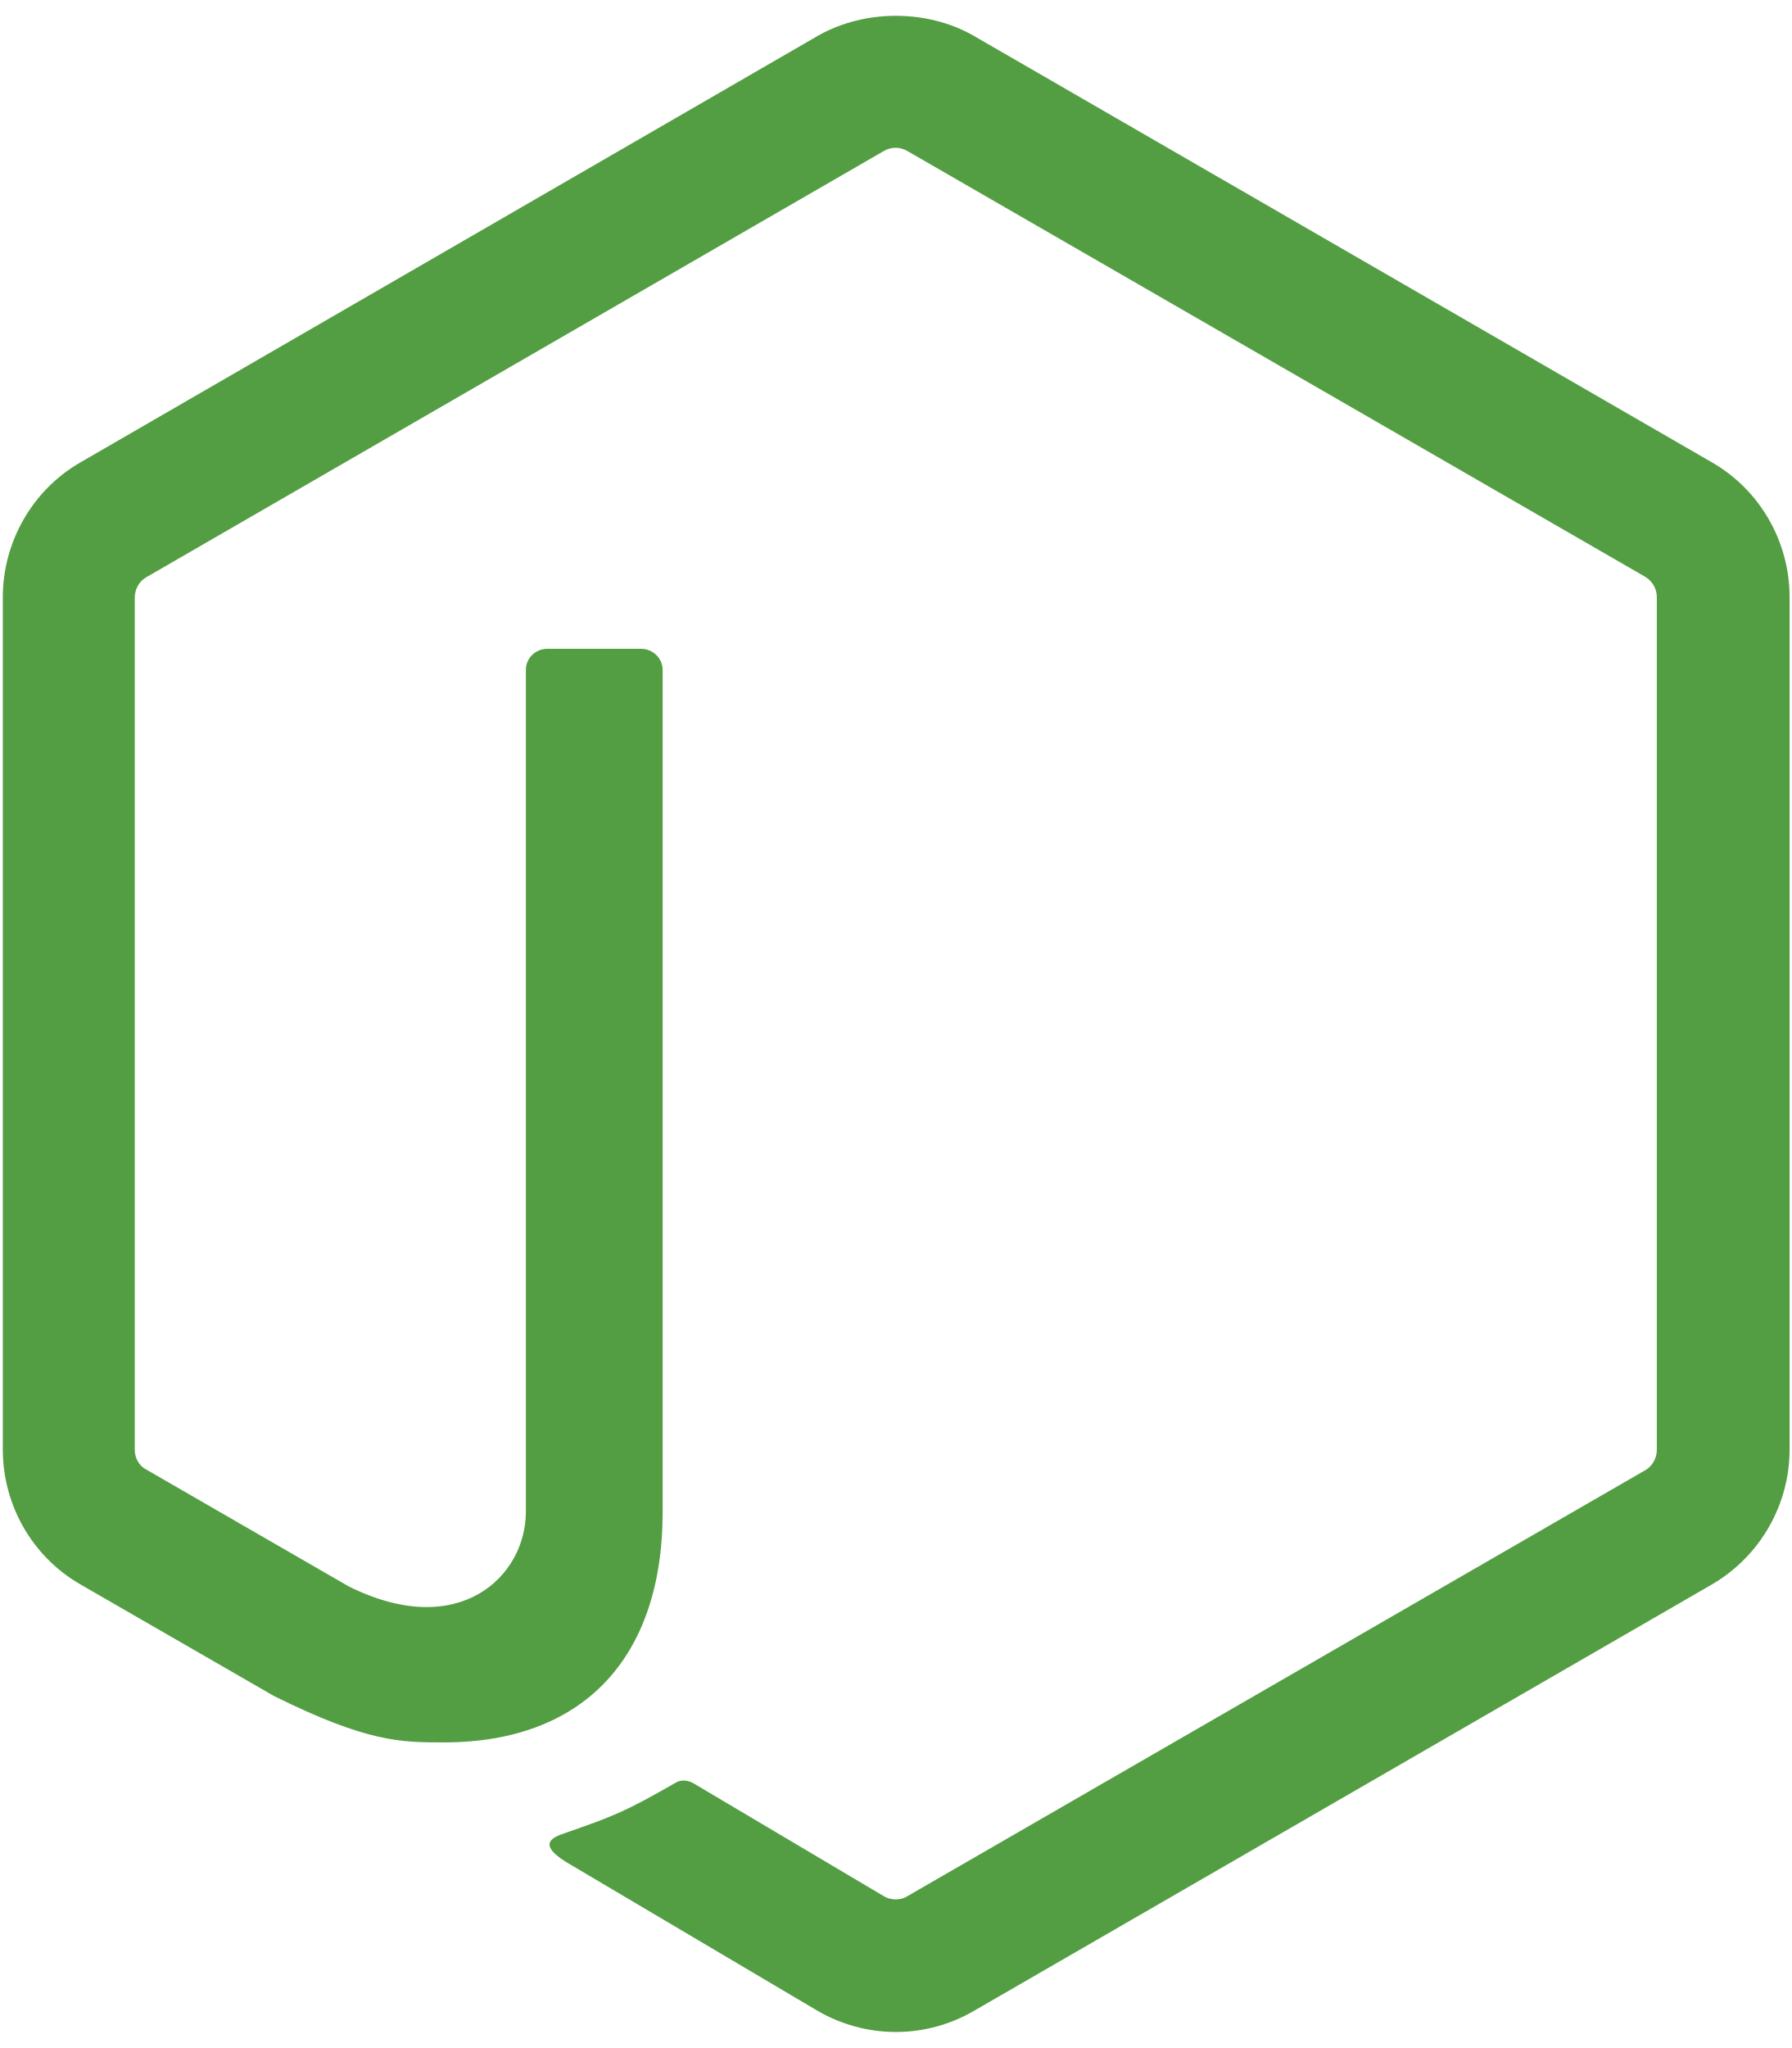
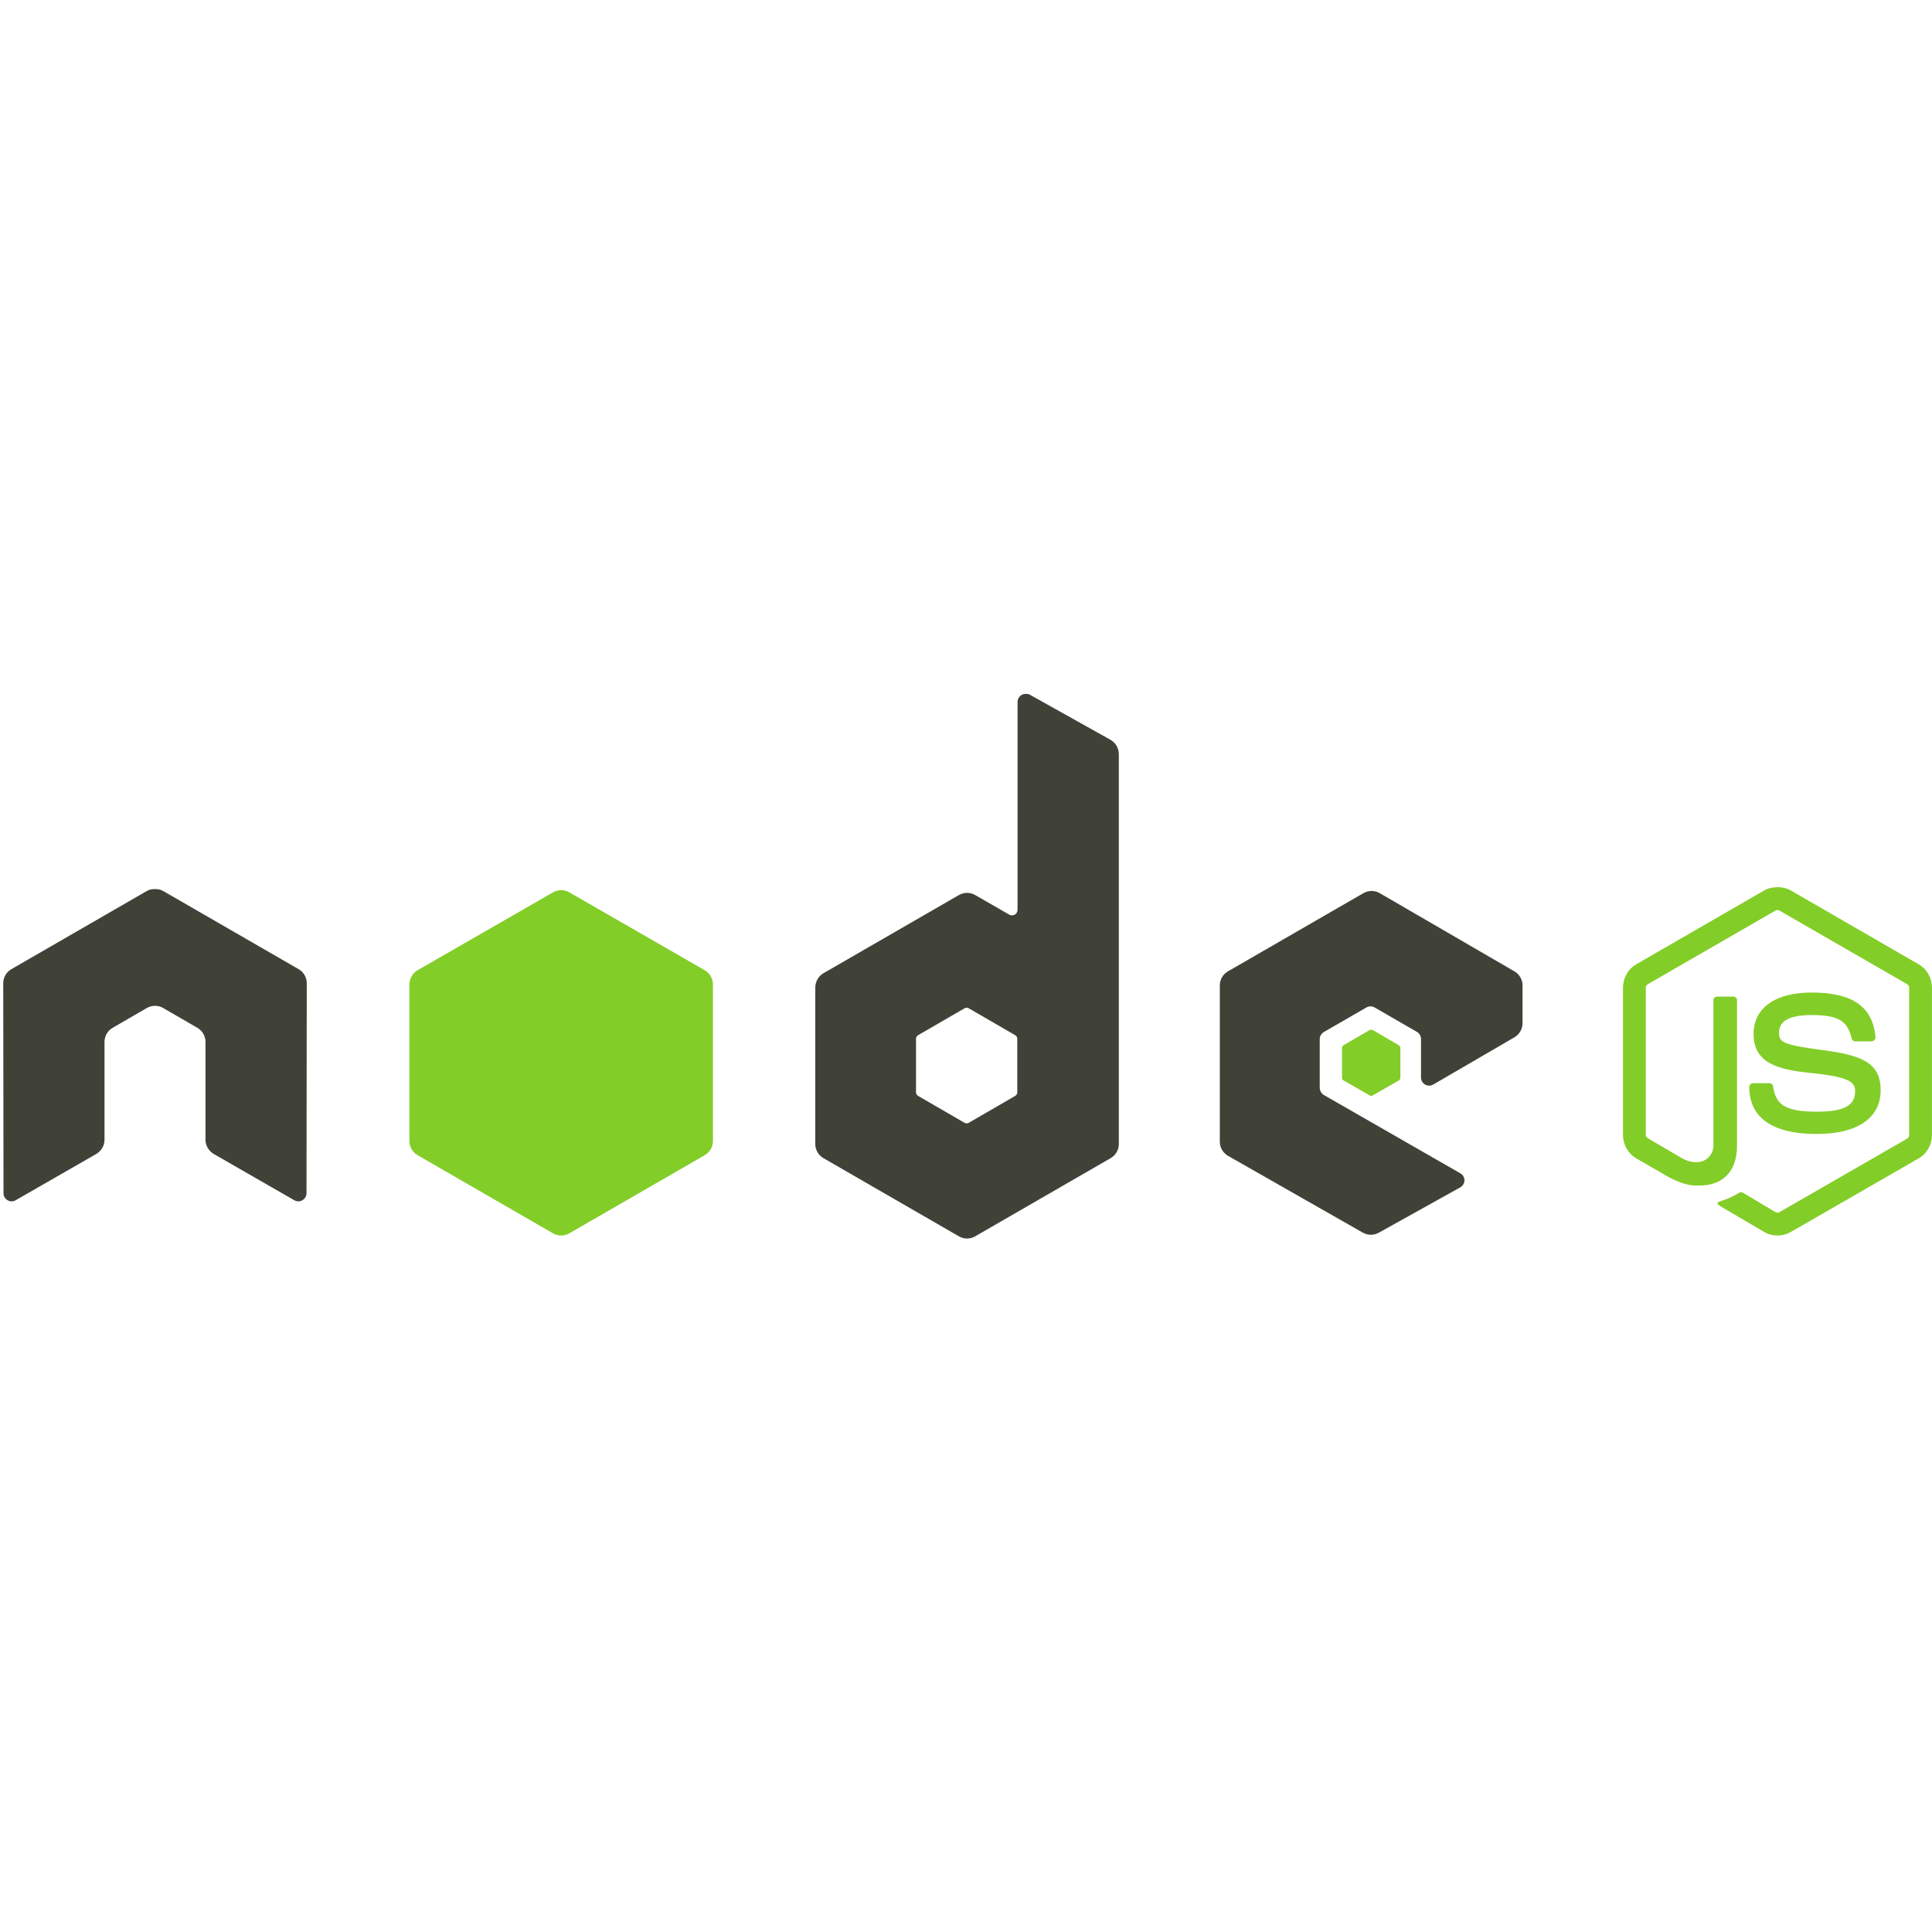
- <svg xmlns="http://www.w3.org/2000/svg" viewBox="0 0 448 512">
-   <path fill="#539E43" d="M224 508c-6.7 0-13.5-1.8-19.4-5.2l-61.7-36.5c-9.2-5.2-4.7-7-1.7-8 12.3-4.3 14.8-5.2 27.9-12.7 1.4-.8 3.2-.5 4.6.4l47.4 28.1c1.7 1 4.1 1 5.7 0l184.7-106.6c1.7-1 2.8-3 2.8-5V149.3c0-2.1-1.1-4-2.9-5.1L226.8 37.7c-1.7-1-4-1-5.7 0L36.6 144.3c-1.8 1-2.9 3-2.9 5.1v213.1c0 2 1.1 4 2.9 4.9l50.6 29.2c27.5 13.7 44.3-2.4 44.3-18.7V167.5c0-3 2.4-5.3 5.4-5.3h23.4c2.9 0 5.4 2.3 5.4 5.3V378c0 36.6-20 57.6-54.7 57.6-10.7 0-19.1 0-42.5-11.6l-48.4-27.9C8.1 389.2.7 376.3.7 362.4V149.3c0-13.8 7.4-26.8 19.4-33.7L204.6 8.9c11.7-6.6 27.2-6.6 38.8 0l184.7 106.7c12 6.9 19.4 19.8 19.4 33.7v213.1c0 13.8-7.4 26.7-19.4 33.7L243.4 502.8c-5.9 3.4-12.6 5.2-19.4 5.2z" />
+ <svg xmlns="http://www.w3.org/2000/svg" width="800px" height="800px" viewBox="0 -183.5 512 512" preserveAspectRatio="xMinYMin meet">
+   <g fill="#83CD29">
+     <path d="M471.05 51.611c-1.244 0-2.454.257-3.525.863l-33.888 19.57c-2.193 1.264-3.526 3.65-3.526 6.189v39.069c0 2.537 1.333 4.92 3.526 6.187l8.85 5.109c4.3 2.119 5.885 2.086 7.842 2.086 6.366 0 10.001-3.863 10.001-10.576V81.542c0-.545-.472-.935-1.007-.935h-4.245c-.544 0-1.007.39-1.007.935v38.566c0 2.975-3.1 5.968-8.13 3.453l-9.21-5.396c-.326-.177-.576-.49-.576-.863v-39.07c0-.37.247-.747.576-.935L470.547 57.8a.998.998 0 0 1 1.007 0l33.817 19.498c.322.194.576.553.576.936v39.069c0 .373-.188.755-.504.935l-33.889 19.498c-.29.173-.69.173-1.007 0l-8.706-5.18a.905.905 0 0 0-.863 0c-2.403 1.362-2.855 1.52-5.109 2.302-.555.194-1.398.495.288 1.44l11.368 6.69a6.995 6.995 0 0 0 3.526.936 6.949 6.949 0 0 0 3.525-.935l33.889-19.499c2.193-1.275 3.525-3.65 3.525-6.187v-39.07c0-2.538-1.332-4.92-3.525-6.187l-33.889-19.57c-1.062-.607-2.28-.864-3.525-.864z" />
+     <path d="M480.116 79.528c-9.65 0-15.397 4.107-15.397 10.937 0 7.408 5.704 9.444 14.966 10.36 11.08 1.085 11.943 2.712 11.943 4.893 0 3.783-3.016 5.396-10.144 5.396-8.957 0-10.925-2.236-11.584-6.691-.078-.478-.447-.864-.936-.864h-4.389c-.54 0-1.007.466-1.007 1.008 0 5.703 3.102 12.447 17.916 12.447 10.723 0 16.908-4.209 16.908-11.584 0-7.31-4.996-9.273-15.398-10.648-10.51-1.391-11.512-2.072-11.512-4.533 0-2.032.85-4.75 8.634-4.75 6.954 0 9.524 1.5 10.577 6.189.092.44.48.791.935.791h4.39c.27 0 .532-.166.719-.36.184-.207.314-.44.288-.719-.68-8.074-6.064-11.872-16.909-11.872z" />
+   </g>
+   <path d="M271.821.383a2.181 2.181 0 0 0-1.08.287 2.18 2.18 0 0 0-1.079 1.871v55.042c0 .54-.251 1.024-.719 1.295a1.501 1.501 0 0 1-1.511 0l-8.994-5.18a4.31 4.31 0 0 0-4.317 0l-35.903 20.721c-1.342.775-2.158 2.264-2.158 3.814v41.443c0 1.548.817 2.966 2.158 3.741l35.903 20.722a4.3 4.3 0 0 0 4.317 0l35.903-20.722a4.308 4.308 0 0 0 2.159-3.741V16.356a4.386 4.386 0 0 0-2.23-3.814L272.9.598c-.335-.187-.707-.22-1.079-.215zM40.861 52.115c-.684.027-1.328.147-1.942.503L3.015 73.34a4.3 4.3 0 0 0-2.158 3.741L.929 132.7c0 .773.399 1.492 1.079 1.87a2.096 2.096 0 0 0 2.159 0l21.297-12.231c1.349-.802 2.23-2.196 2.23-3.742V92.623c0-1.55.815-2.972 2.159-3.742l9.065-5.252a4.251 4.251 0 0 1 2.159-.576c.74 0 1.5.185 2.158.576l9.066 5.252a4.296 4.296 0 0 1 2.159 3.742v25.973c0 1.546.89 2.95 2.23 3.742l21.297 12.232a2.096 2.096 0 0 0 2.159 0 2.164 2.164 0 0 0 1.08-1.871l.07-55.618a4.28 4.28 0 0 0-2.158-3.741L43.235 52.618c-.607-.356-1.253-.475-1.942-.503h-.432zm322.624.503c-.75 0-1.485.19-2.158.576l-35.903 20.722a4.306 4.306 0 0 0-2.159 3.741V119.1c0 1.559.878 2.971 2.23 3.742l35.616 20.29c1.315.75 2.921.807 4.245.07l21.585-12.015c.685-.38 1.148-1.09 1.151-1.87a2.126 2.126 0 0 0-1.079-1.871l-36.119-20.722c-.676-.386-1.151-1.167-1.151-1.943v-12.95c0-.775.48-1.485 1.151-1.871l11.224-6.476a2.155 2.155 0 0 1 2.159 0L375.5 89.96a2.152 2.152 0 0 1 1.08 1.87v10.217a2.15 2.15 0 0 0 1.079 1.87c.673.389 1.487.39 2.158 0L401.331 91.4a4.325 4.325 0 0 0 2.159-3.742v-10c0-1.545-.82-2.966-2.159-3.742l-35.687-20.722a4.279 4.279 0 0 0-2.159-.575zm-107.35 30.939c.188 0 .408.046.576.143l12.304 7.123c.334.193.576.55.576.935v14.246c0 .387-.24.743-.576.936l-12.304 7.123a1.088 1.088 0 0 1-1.079 0l-12.303-7.123c-.335-.194-.576-.549-.576-.936V91.758c0-.386.242-.74.576-.935l12.303-7.122a.948.948 0 0 1 .504-.143v-.001z" fill="#404137" />
+   <path d="M148.714 52.402c-.748 0-1.488.19-2.158.576l-35.903 20.65c-1.343.773-2.159 2.265-2.159 3.813v41.443c0 1.55.817 2.966 2.159 3.742l35.903 20.721a4.297 4.297 0 0 0 4.317 0l35.903-20.721a4.308 4.308 0 0 0 2.158-3.742V77.441c0-1.55-.816-3.04-2.158-3.813l-35.903-20.65a4.297 4.297 0 0 0-2.159-.576zM363.413 89.385c-.143 0-.302 0-.431.072l-6.907 4.029a.84.84 0 0 0-.432.72v7.914c0 .298.172.571.432.72l6.907 3.957c.259.15.535.15.791 0l6.907-3.958a.846.846 0 0 0 .432-.719v-7.915a.846.846 0 0 0-.432-.719l-6.907-4.03c-.128-.075-.216-.07-.36-.07z" fill="#83CD29" />
</svg>
